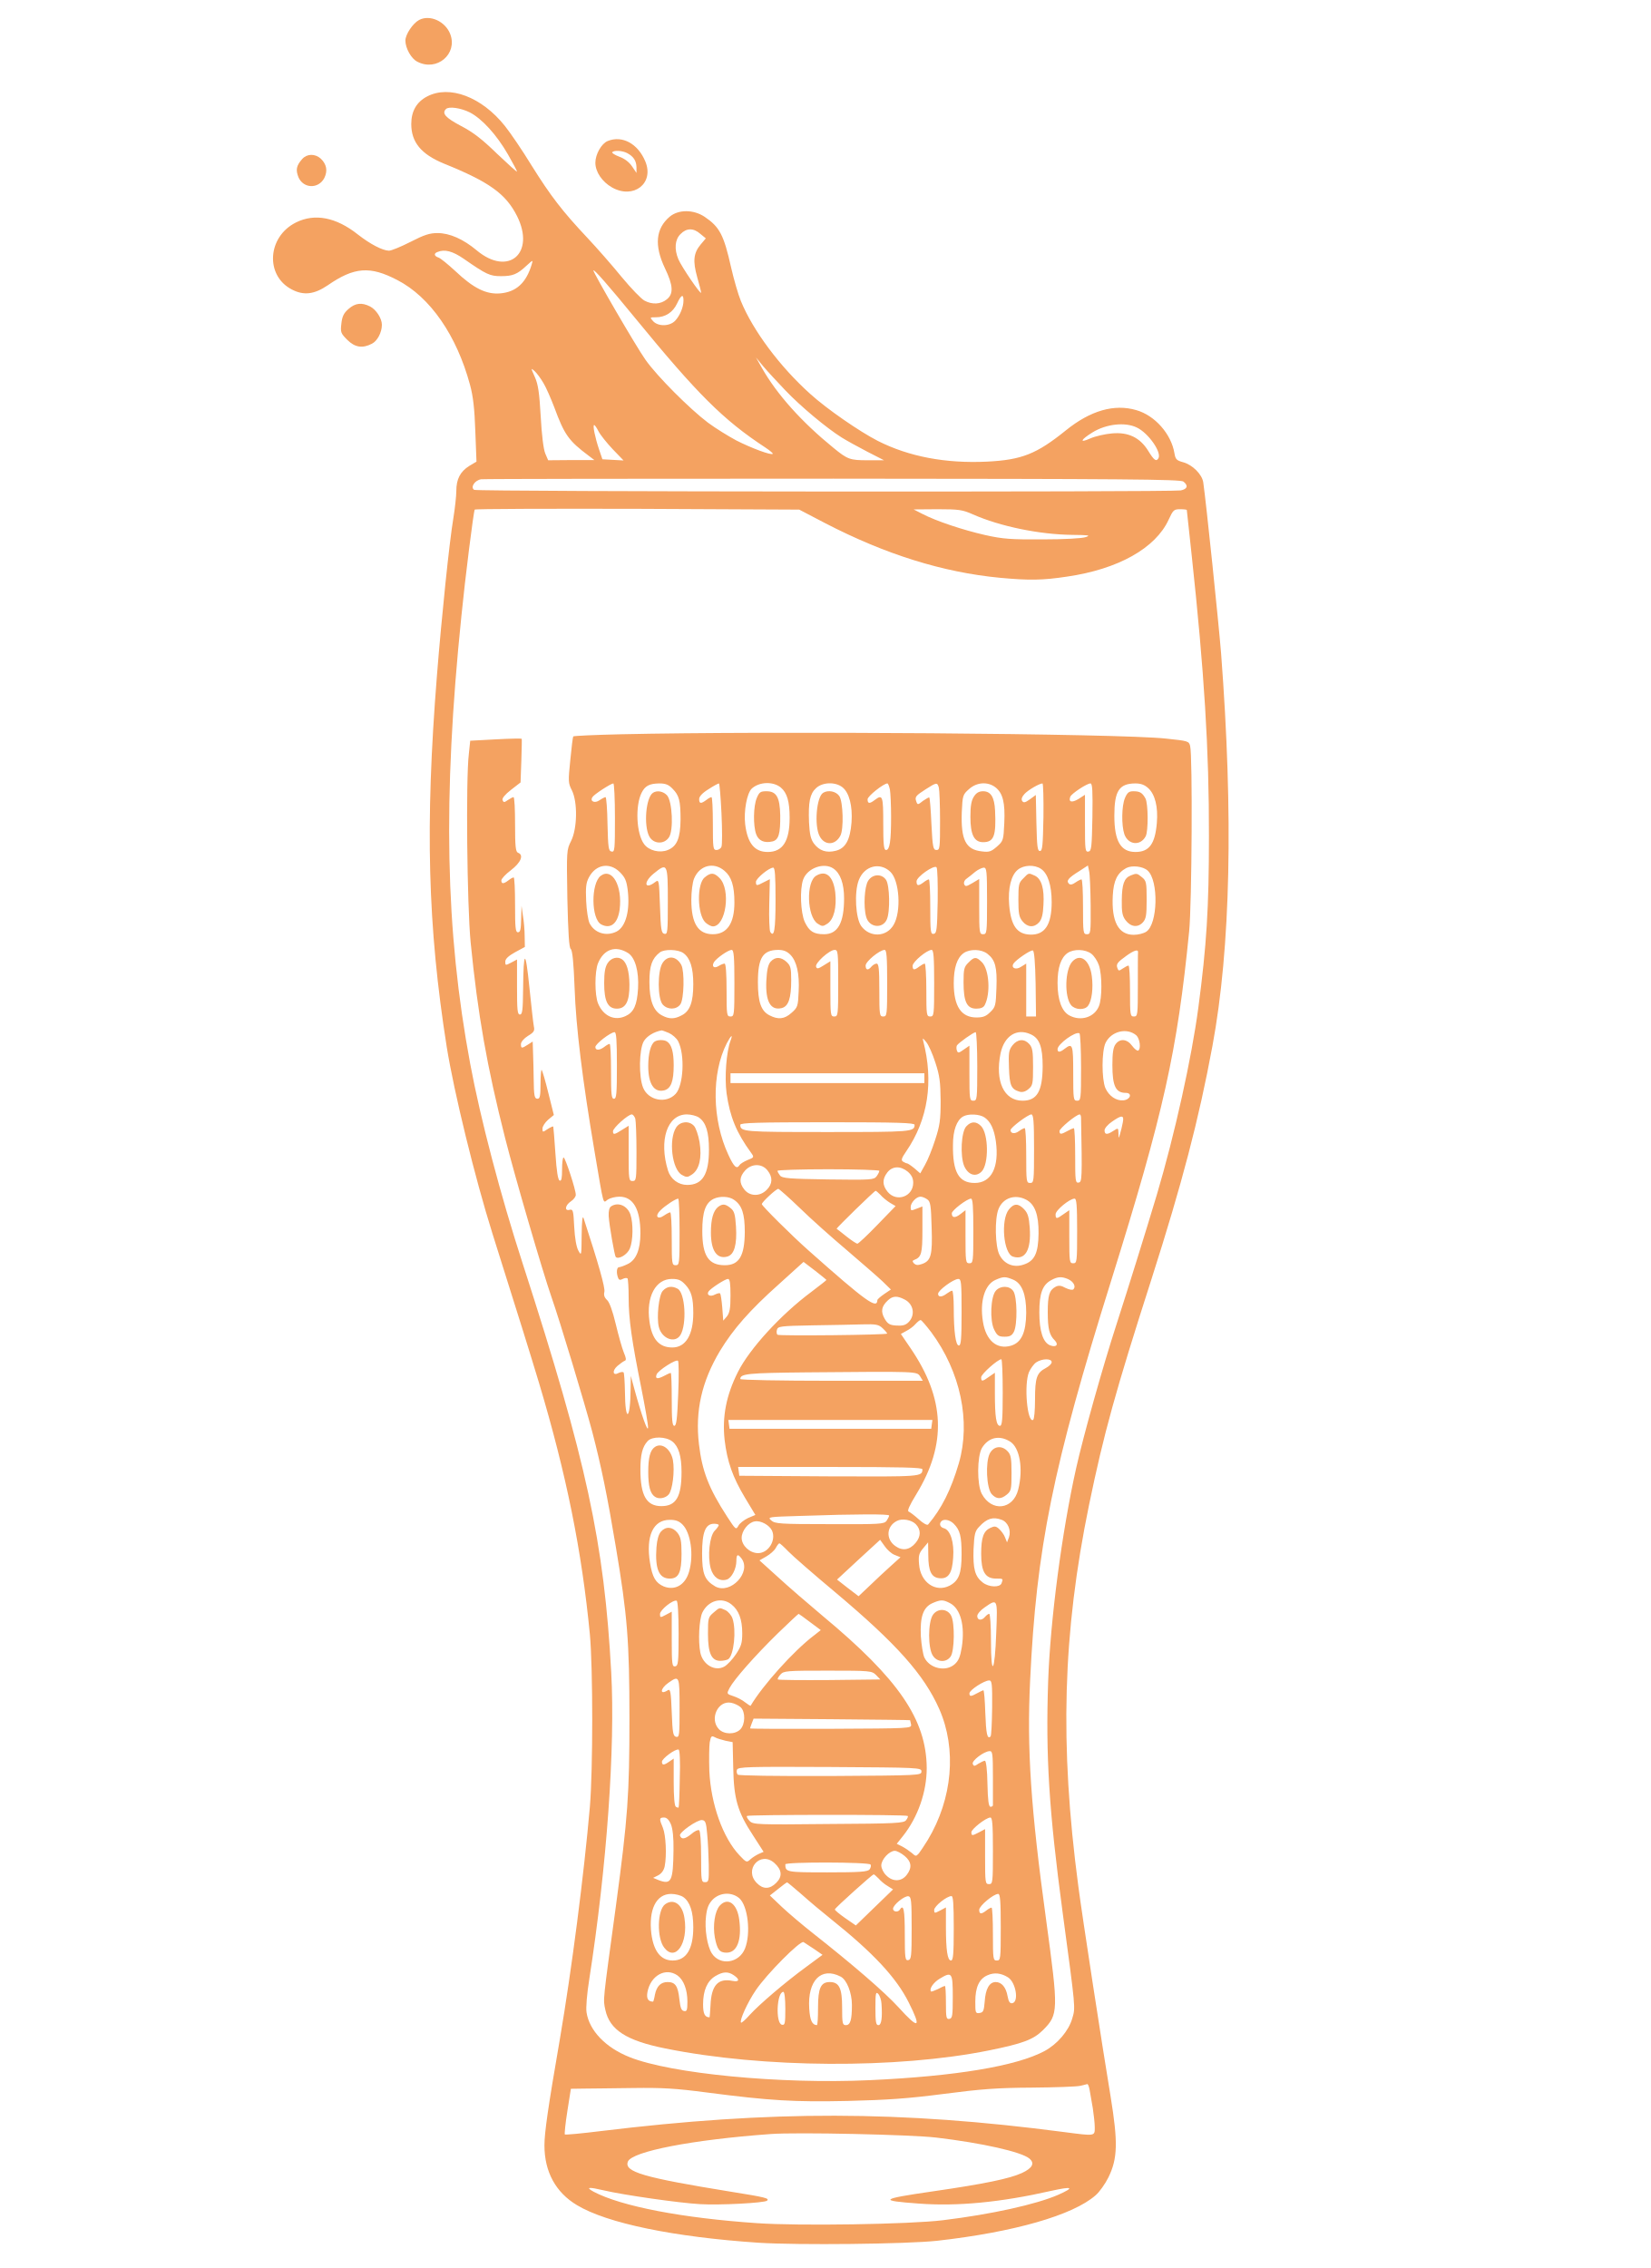
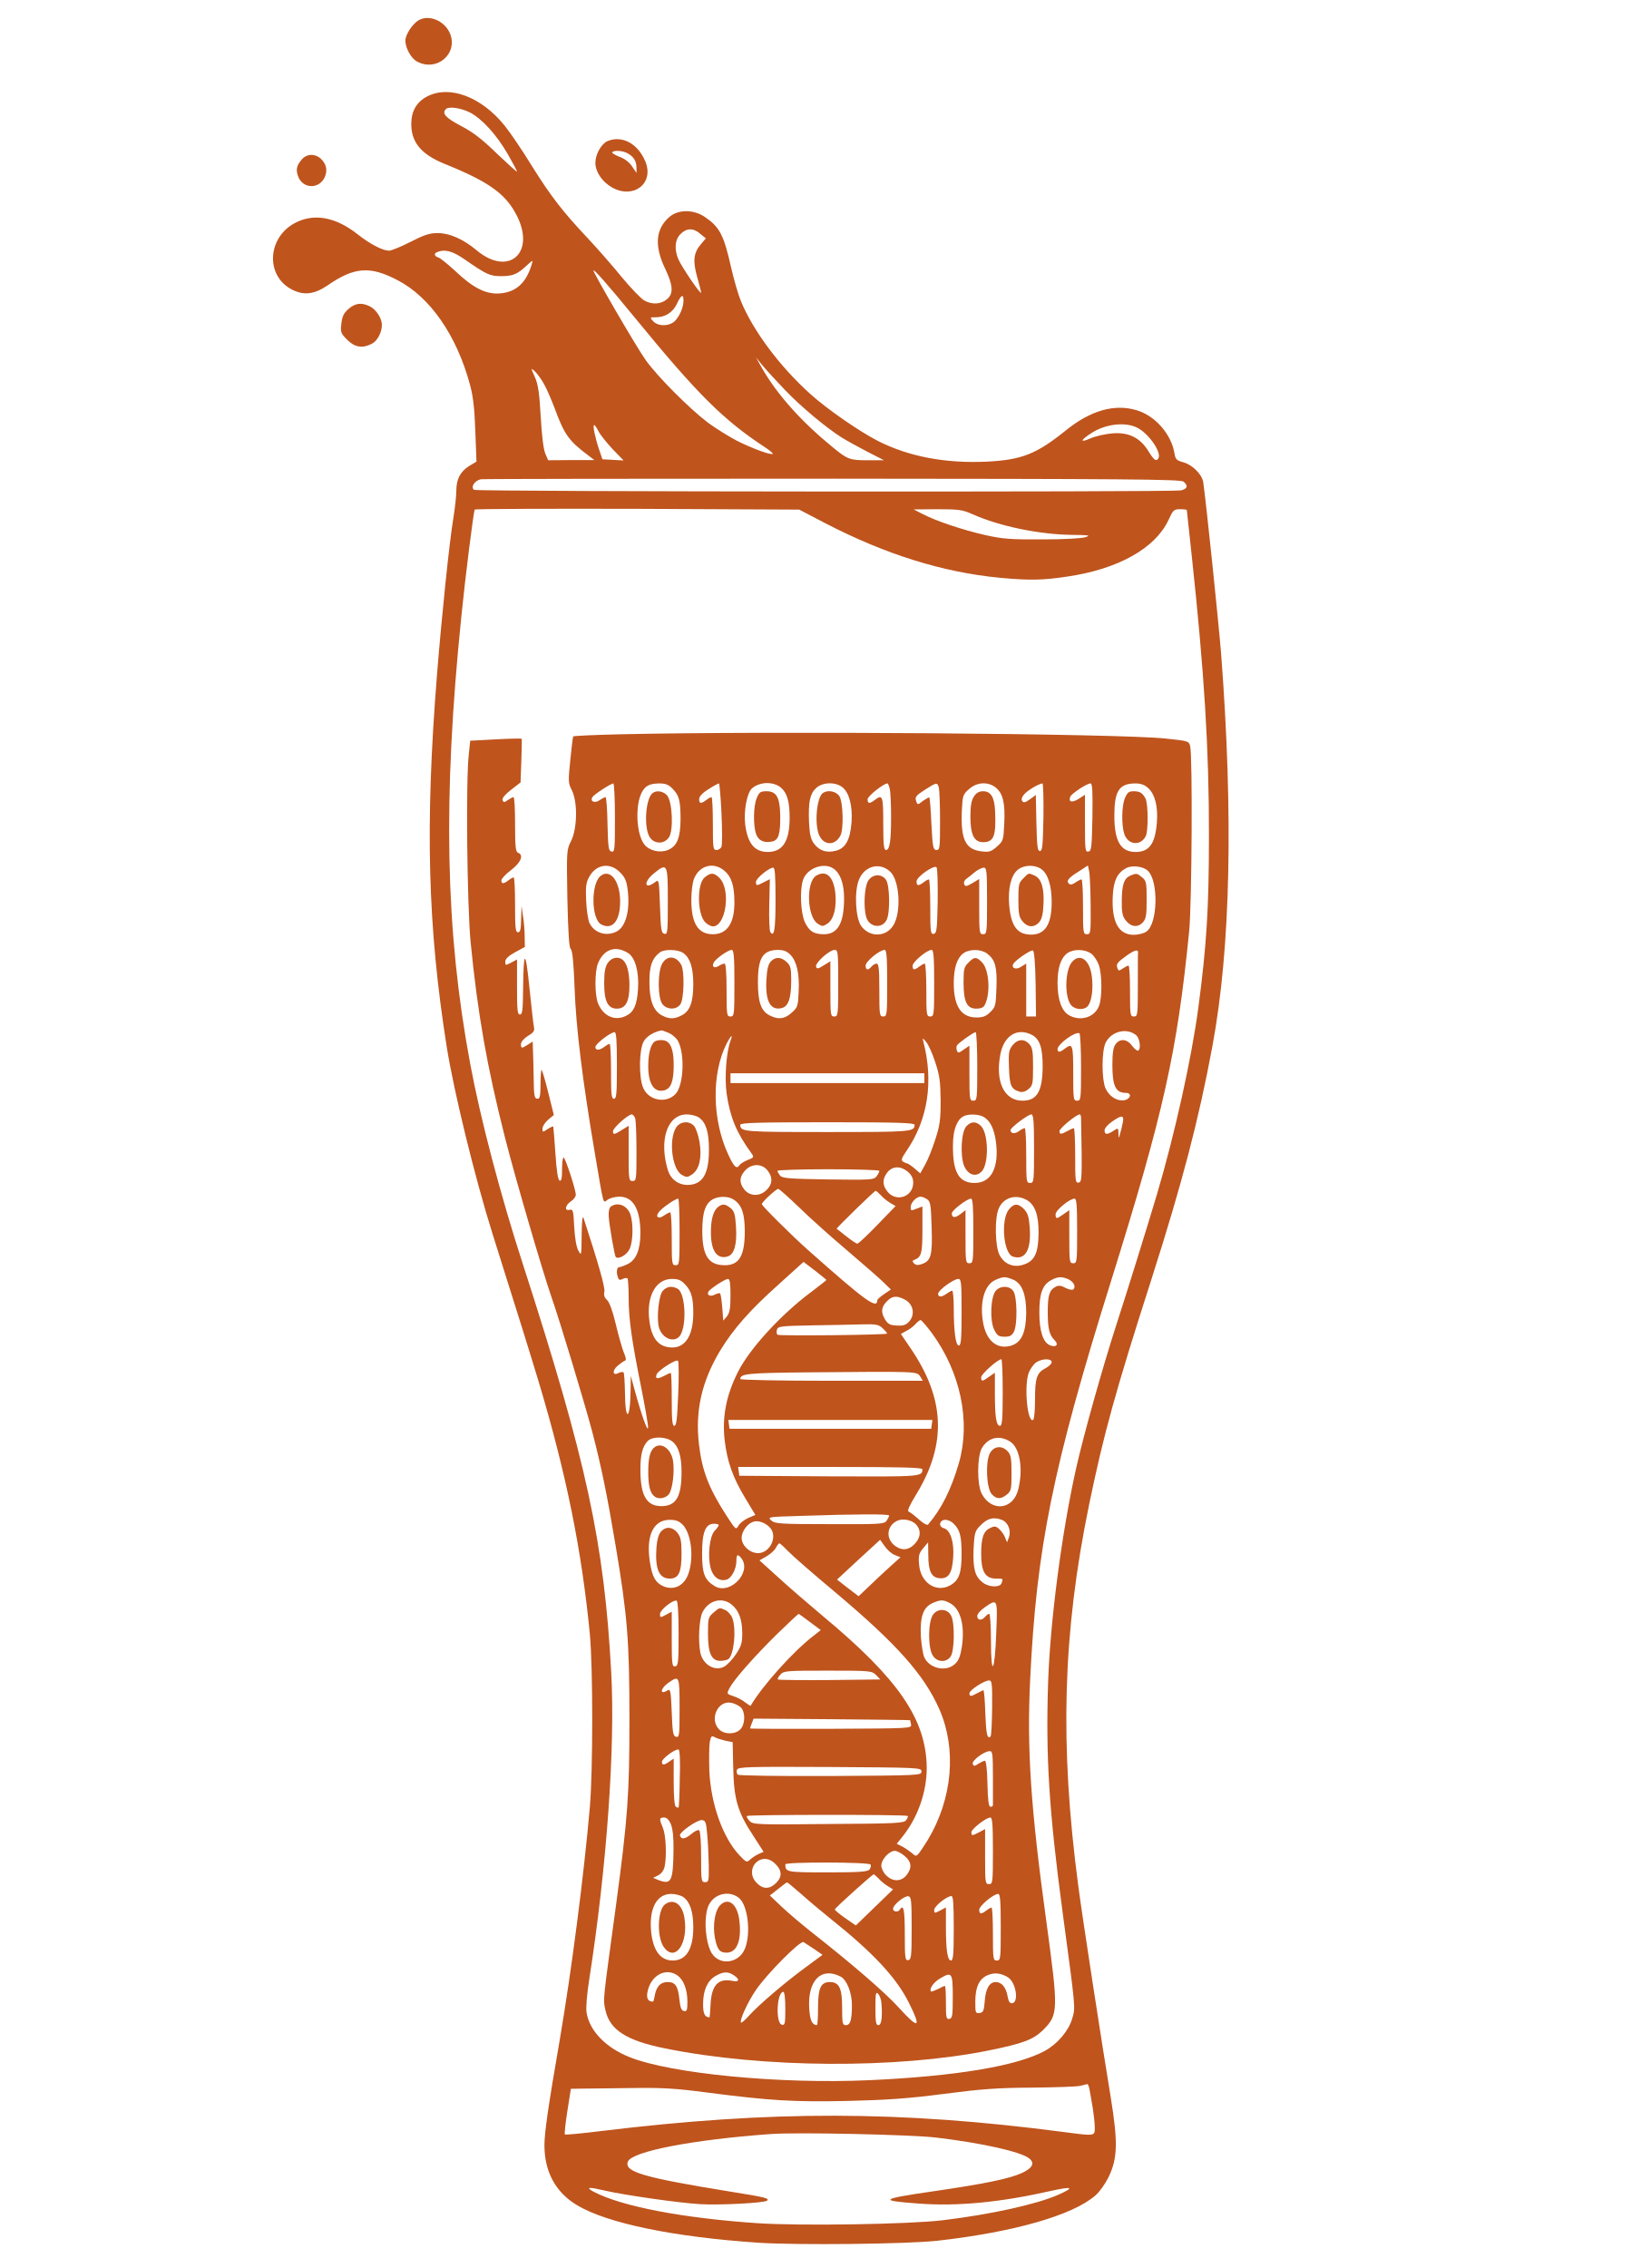
<svg xmlns="http://www.w3.org/2000/svg" version="1.0" width="843pt" height="1158pt" viewBox="0 0 843 1158" preserveAspectRatio="xMidYMid meet">
-   <g transform="translate(0,1158) scale(0.1,-0.1)" fill="#f4a261" stroke="none">
+   <g transform="translate(0,1158) scale(0.1,-0.1)" fill="#bf541d" stroke="none">
    <path d="M2140 11478 c-32 -17 -70 -74 -70 -105 0 -39 30 -93 61 -108 99 -52 207 39 168 141 -25 65 -104 101 -159 72z" />
    <path d="M2180 11087 c-53 -28 -80 -75 -80 -140 0 -93 50 -154 166 -202 233 -94 317 -155 374 -268 95 -190 -44 -310 -205 -176 -69 58 -139 89 -201 89 -40 0 -68 -9 -138 -45 -49 -25 -98 -45 -110 -45 -33 1 -95 33 -159 83 -111 88 -220 109 -316 61 -146 -73 -158 -271 -21 -342 61 -32 115 -25 183 21 136 94 216 100 356 27 168 -87 303 -283 371 -535 16 -59 23 -121 27 -236 l6 -156 -37 -22 c-46 -29 -66 -67 -66 -128 0 -26 -7 -88 -15 -138 -21 -126 -60 -504 -84 -805 -61 -765 -47 -1281 50 -1895 37 -231 144 -669 234 -955 144 -457 185 -588 237 -760 141 -471 219 -860 260 -1285 16 -174 16 -689 0 -880 -30 -346 -93 -833 -153 -1185 -61 -353 -79 -479 -79 -544 0 -134 57 -240 166 -305 154 -93 496 -163 927 -192 203 -13 754 -7 912 10 391 44 693 130 809 232 20 17 49 58 66 92 47 97 49 178 11 412 -41 246 -146 927 -165 1075 -96 723 -80 1291 55 1947 75 363 135 580 319 1153 156 488 241 812 311 1190 93 501 107 1180 44 2005 -13 160 -76 768 -91 872 -6 41 -55 90 -103 103 -33 9 -39 15 -44 45 -16 99 -100 194 -195 221 -112 33 -234 -2 -359 -103 -150 -121 -225 -151 -403 -160 -211 -10 -398 25 -558 106 -92 47 -259 162 -344 239 -156 140 -293 324 -355 475 -14 34 -36 111 -50 172 -37 165 -58 206 -135 258 -57 38 -133 38 -178 1 -72 -61 -80 -147 -25 -263 43 -89 45 -132 9 -160 -31 -25 -74 -27 -113 -6 -16 8 -69 63 -117 121 -48 59 -127 149 -175 200 -128 136 -187 213 -284 368 -47 77 -109 168 -137 203 -118 148 -283 211 -398 150z m219 -81 c62 -32 137 -114 195 -215 25 -44 46 -83 46 -87 0 -4 -46 38 -103 92 -77 75 -123 110 -185 142 -77 41 -97 63 -75 85 14 15 76 6 122 -17z m1177 -620 l28 -23 -26 -31 c-37 -44 -41 -85 -18 -167 11 -38 20 -74 20 -79 0 -15 -100 132 -116 170 -22 52 -18 101 11 129 30 31 66 32 101 1z m-1207 -128 c115 -80 133 -88 189 -88 60 0 83 9 131 54 33 30 33 30 26 6 -28 -94 -79 -141 -161 -148 -71 -6 -136 26 -228 113 -38 35 -77 67 -87 70 -22 7 -25 21 -6 28 37 16 78 5 136 -35z m875 -303 c317 -387 449 -519 664 -660 23 -15 40 -30 38 -32 -8 -9 -109 29 -186 68 -41 22 -106 62 -145 91 -93 70 -260 237 -319 321 -47 66 -266 443 -266 456 1 10 74 -73 214 -244z m246 91 c0 -34 -18 -77 -42 -103 -28 -30 -87 -31 -113 -3 -18 20 -17 20 14 20 48 0 87 25 108 70 21 45 33 51 33 16z m520 -459 c77 -81 211 -193 288 -241 24 -15 82 -47 130 -72 l86 -44 -83 0 c-91 0 -103 4 -176 64 -160 130 -288 272 -365 408 l-30 53 37 -45 c21 -25 72 -80 113 -123z m-1235 37 c14 -23 38 -79 55 -123 52 -141 73 -171 176 -248 l29 -22 -118 0 -118 -1 -15 35 c-9 22 -18 95 -23 188 -7 122 -13 164 -30 202 -21 47 -21 48 -1 30 11 -10 31 -37 45 -61z m3030 -227 c59 -28 128 -127 110 -157 -11 -18 -22 -11 -52 38 -42 68 -102 97 -186 89 -34 -3 -84 -14 -111 -26 -56 -25 -49 -7 12 31 71 44 168 54 227 25z m-2749 -19 c9 -18 42 -59 72 -91 l56 -58 -54 3 -54 3 -17 50 c-20 59 -34 125 -25 125 3 0 13 -14 22 -32z m2987 -257 c26 -21 20 -38 -14 -45 -49 -9 -3592 -7 -3608 3 -20 13 3 49 36 54 16 2 825 3 1799 3 1485 -1 1774 -3 1787 -15z m-1830 -212 c309 -160 601 -251 892 -279 150 -14 219 -13 344 6 261 38 451 145 518 290 23 50 27 54 59 54 19 0 34 -2 34 -4 0 -2 11 -106 25 -232 64 -594 89 -992 88 -1434 0 -368 -12 -557 -54 -874 -34 -257 -121 -650 -212 -956 -60 -200 -147 -479 -207 -665 -70 -216 -168 -566 -205 -731 -73 -327 -132 -774 -143 -1089 -13 -381 4 -659 74 -1180 67 -498 66 -484 49 -541 -18 -63 -76 -131 -141 -166 -143 -77 -454 -129 -894 -149 -454 -21 -1015 33 -1226 118 -121 48 -205 135 -219 228 -4 23 2 95 14 170 89 571 133 1183 112 1566 -36 663 -126 1079 -451 2084 -115 354 -217 744 -269 1023 -127 680 -141 1352 -45 2287 19 192 62 534 68 543 2 4 376 5 831 4 l826 -4 132 -69z m754 45 c140 -62 341 -103 508 -105 84 -1 95 -2 70 -11 -17 -7 -112 -12 -220 -12 -164 -1 -204 2 -294 22 -115 26 -252 72 -321 108 l-45 23 122 1 c110 0 128 -3 180 -26z m597 -8046 c3 -18 10 -60 16 -92 5 -33 10 -77 10 -98 0 -45 4 -45 -156 -24 -839 110 -1495 111 -2367 5 -97 -12 -180 -20 -183 -17 -2 3 3 57 13 119 l18 114 70 1 c39 0 151 2 250 3 147 2 216 -2 375 -23 324 -42 444 -49 720 -43 201 5 305 12 490 36 192 25 274 31 450 32 118 1 229 5 245 9 17 4 33 8 37 9 4 0 9 -14 12 -31z m-784 -242 c236 -28 435 -73 476 -107 29 -24 16 -49 -38 -74 -64 -29 -188 -55 -457 -94 -268 -39 -277 -47 -70 -62 196 -15 418 6 677 65 109 24 121 18 36 -20 -112 -49 -342 -100 -589 -130 -169 -21 -737 -30 -950 -15 -382 26 -692 86 -833 160 -44 24 -28 26 53 7 97 -23 382 -64 490 -70 98 -6 330 6 342 18 12 12 -7 17 -188 46 -444 72 -543 101 -523 153 20 52 328 112 729 141 133 10 718 -3 845 -18z" />
    <path d="M3173 7831 c-133 -3 -243 -8 -246 -11 -2 -3 -9 -57 -15 -121 -11 -108 -11 -117 8 -154 30 -60 28 -195 -4 -259 -23 -46 -23 -49 -19 -294 4 -179 9 -250 17 -257 9 -7 15 -69 20 -200 7 -201 40 -468 102 -835 49 -289 42 -263 67 -245 12 8 39 15 60 15 70 0 107 -64 107 -187 0 -83 -22 -137 -65 -157 -18 -9 -38 -16 -44 -16 -12 0 -15 -29 -5 -54 4 -12 11 -13 24 -6 9 5 20 6 24 3 3 -3 6 -48 6 -100 0 -108 16 -219 65 -462 19 -96 35 -186 34 -200 -1 -28 -35 69 -69 194 l-19 70 -1 -65 c-1 -164 -28 -177 -29 -14 -1 50 -4 94 -7 97 -4 3 -15 2 -25 -3 -30 -17 -35 11 -6 36 14 12 31 24 37 26 9 3 7 15 -5 43 -9 22 -27 87 -41 145 -16 67 -32 111 -44 122 -14 13 -18 26 -14 42 5 20 -30 144 -106 376 -6 16 -9 -13 -10 -85 -1 -107 -1 -109 -17 -80 -10 18 -18 64 -21 121 -4 83 -6 91 -23 87 -28 -8 -24 23 6 43 14 9 25 24 25 33 1 25 -54 191 -62 191 -5 0 -8 -27 -8 -61 0 -44 -3 -60 -12 -57 -9 3 -16 47 -22 139 -5 74 -10 135 -11 137 -2 2 -15 -4 -29 -13 -25 -17 -26 -17 -26 3 0 11 13 31 29 45 l29 24 -28 112 c-15 62 -31 115 -34 118 -3 4 -6 -28 -6 -70 0 -62 -3 -77 -15 -77 -16 0 -19 13 -20 105 0 33 -2 89 -3 124 l-2 63 -25 -16 c-31 -20 -35 -20 -35 3 0 11 15 29 36 42 30 18 35 26 30 48 -3 14 -13 105 -23 201 -20 197 -30 193 -32 -12 -1 -107 -4 -128 -16 -128 -13 0 -15 22 -15 140 l0 141 -30 -16 c-29 -15 -30 -15 -30 5 0 14 16 29 50 48 l50 27 -1 55 c0 30 -4 78 -9 105 l-7 50 -2 -67 c-1 -53 -4 -68 -16 -68 -13 0 -15 22 -15 140 0 77 -3 140 -7 140 -5 0 -17 -7 -27 -15 -25 -19 -36 -19 -36 0 0 8 22 32 49 52 51 39 67 78 36 89 -12 5 -15 31 -15 145 0 76 -3 139 -8 139 -4 0 -17 -7 -29 -15 -18 -13 -22 -13 -27 0 -3 9 12 28 43 52 l49 38 4 110 c2 61 3 112 2 113 -2 2 -61 1 -133 -3 l-130 -7 -7 -67 c-16 -130 -9 -773 9 -961 37 -373 84 -637 176 -1000 51 -201 190 -677 236 -810 44 -125 171 -547 209 -690 46 -176 77 -327 120 -585 60 -356 70 -487 70 -880 0 -387 -8 -503 -69 -956 -68 -499 -66 -474 -54 -531 22 -102 107 -157 306 -197 499 -101 1182 -105 1653 -10 173 35 226 55 275 103 80 80 80 98 17 561 -79 574 -99 874 -82 1226 32 674 115 1086 415 2044 267 855 336 1165 397 1780 14 138 18 899 5 946 -6 25 -10 26 -124 38 -240 26 -2033 39 -2780 22z m814 -272 c32 -27 45 -72 45 -154 0 -120 -35 -175 -112 -175 -67 0 -103 44 -115 141 -8 68 9 160 34 183 39 35 109 37 148 5z m-847 -155 c0 -162 -1 -175 -17 -172 -16 3 -18 19 -21 141 -1 75 -6 137 -10 137 -4 0 -18 -7 -31 -16 -24 -17 -50 -6 -36 16 8 14 95 70 107 70 4 0 8 -79 8 -176z m294 149 c34 -34 41 -61 41 -158 -1 -94 -18 -136 -65 -155 -41 -17 -97 -3 -121 30 -40 53 -46 196 -13 262 18 36 40 47 90 48 32 0 48 -6 68 -27z m250 -126 c4 -84 4 -160 0 -170 -3 -9 -15 -17 -25 -17 -18 0 -19 9 -19 135 0 74 -3 135 -7 135 -5 0 -17 -7 -27 -15 -27 -20 -36 -19 -36 5 0 13 16 31 47 50 26 17 50 30 54 30 3 0 9 -69 13 -153z m618 133 c34 -27 52 -95 46 -179 -7 -90 -31 -133 -81 -145 -47 -12 -83 0 -111 37 -16 22 -22 47 -25 108 -4 103 4 146 36 175 33 31 99 33 135 4z m242 -11 c3 -17 6 -80 6 -139 0 -125 -7 -170 -26 -170 -11 0 -14 27 -14 135 0 142 -3 151 -44 120 -26 -20 -36 -19 -36 4 0 16 81 80 101 81 4 0 9 -14 13 -31z m250 9 c3 -13 6 -89 6 -170 0 -137 -1 -148 -18 -148 -17 0 -20 13 -26 132 -3 72 -8 134 -11 136 -2 2 -16 -6 -32 -17 -26 -21 -28 -21 -34 -4 -9 24 -4 30 49 64 55 35 58 35 66 7z m289 2 c38 -30 50 -79 45 -183 -4 -87 -5 -91 -38 -120 -29 -25 -39 -29 -77 -24 -82 9 -107 59 -102 201 4 84 5 89 37 117 40 36 96 39 135 9z m245 -152 c-3 -146 -5 -173 -18 -173 -13 0 -15 24 -18 143 l-3 143 -30 -22 c-25 -18 -33 -19 -40 -8 -5 9 -1 21 13 36 19 20 74 52 91 53 4 0 6 -78 5 -172z m250 0 c-3 -155 -5 -173 -20 -176 -17 -3 -18 9 -18 143 l0 147 -34 -22 c-34 -20 -51 -15 -41 12 6 16 85 68 103 68 10 0 12 -38 10 -172z m285 148 c35 -32 51 -96 44 -178 -9 -107 -39 -148 -109 -148 -76 0 -108 56 -108 185 0 126 24 164 106 165 30 0 48 -7 67 -24z m-2698 -429 c27 -27 34 -44 40 -90 13 -104 -9 -188 -56 -213 -53 -27 -114 -8 -139 43 -7 15 -15 66 -17 113 -3 68 -1 92 14 120 35 67 106 79 158 27z m534 7 c36 -30 51 -77 51 -162 0 -107 -38 -162 -110 -162 -75 0 -110 55 -110 175 0 42 6 90 14 109 28 68 100 87 155 40z m557 11 c35 -24 54 -77 54 -152 0 -125 -32 -183 -102 -183 -54 0 -76 15 -99 63 -21 48 -26 165 -8 216 21 59 107 90 155 56z m290 -16 c47 -44 57 -203 17 -271 -36 -63 -121 -66 -165 -7 -29 39 -37 173 -13 235 28 73 107 94 161 43z m242 -150 c-3 -147 -5 -164 -20 -167 -16 -3 -18 9 -18 137 0 78 -3 141 -7 141 -5 0 -17 -7 -27 -15 -27 -20 -36 -19 -36 5 0 23 89 85 102 72 5 -5 7 -82 6 -173z m527 165 c35 -23 55 -84 55 -170 0 -116 -35 -168 -109 -166 -68 2 -99 45 -108 152 -7 84 10 153 45 180 30 24 84 26 117 4z m254 -186 c1 -142 0 -148 -19 -148 -19 0 -20 7 -20 140 0 77 -3 140 -8 140 -4 0 -18 -7 -31 -16 -15 -11 -26 -13 -33 -6 -15 15 -2 30 51 63 l46 30 6 -28 c4 -15 7 -94 8 -175z m291 177 c57 -51 52 -274 -7 -312 -13 -9 -42 -16 -64 -16 -78 0 -114 67 -107 200 4 77 23 116 69 141 29 15 85 9 109 -13z m-2450 -156 c0 -157 -1 -170 -17 -167 -16 3 -19 20 -23 141 -5 136 -5 138 -25 123 -54 -41 -61 -1 -8 43 71 58 73 54 73 -140z m550 7 c0 -154 -7 -195 -27 -164 -4 7 -7 71 -5 141 l3 128 -30 -15 c-38 -20 -41 -20 -41 2 1 17 65 71 88 72 9 0 12 -39 12 -164z m1080 -6 c0 -163 -1 -170 -20 -170 -19 0 -20 7 -20 141 l0 141 -35 -21 c-31 -18 -36 -19 -42 -5 -3 9 2 21 13 28 11 8 30 23 44 35 14 11 33 20 43 21 15 0 17 -15 17 -170z m-1833 -266 c36 -23 56 -93 51 -181 -5 -85 -22 -122 -64 -141 -56 -26 -113 0 -140 64 -18 43 -18 165 0 207 30 71 89 91 153 51z m282 0 c35 -25 51 -75 51 -159 0 -91 -17 -138 -59 -159 -37 -20 -64 -20 -100 -1 -45 23 -65 77 -65 171 0 83 13 120 53 151 23 18 93 16 120 -3z m261 -154 c0 -163 -1 -170 -20 -170 -19 0 -20 7 -20 135 0 85 -4 135 -10 135 -6 0 -19 -5 -30 -12 -24 -15 -38 -3 -24 20 14 21 73 62 90 62 11 0 14 -34 14 -170z m285 146 c33 -33 48 -97 43 -189 -3 -74 -5 -81 -36 -108 -36 -33 -69 -36 -113 -13 -43 22 -59 68 -59 169 0 125 25 164 103 165 27 0 45 -7 62 -24z m245 -146 c0 -163 -1 -170 -20 -170 -19 0 -20 7 -20 141 l0 141 -34 -21 c-28 -18 -35 -19 -39 -7 -7 18 68 86 95 86 17 0 18 -12 18 -170z m250 0 c0 -163 -1 -170 -20 -170 -19 0 -20 7 -20 135 0 108 -3 135 -14 135 -7 0 -19 -7 -26 -15 -17 -21 -30 -19 -30 5 0 21 72 80 97 80 10 0 13 -34 13 -170z m240 0 c0 -163 -1 -170 -20 -170 -19 0 -20 7 -20 135 0 74 -4 135 -8 135 -5 0 -17 -7 -28 -15 -26 -20 -34 -19 -34 4 0 20 73 81 97 81 10 0 13 -37 13 -170z m272 150 c40 -31 50 -69 46 -174 -3 -89 -5 -98 -31 -123 -22 -22 -37 -28 -71 -28 -78 0 -116 57 -116 175 0 79 17 130 51 154 32 22 91 20 121 -4z m246 -153 l2 -167 -25 0 -25 0 0 135 0 135 -26 -16 c-26 -18 -53 -7 -39 16 12 19 88 71 99 67 7 -2 12 -63 14 -170z m285 153 c14 -11 31 -37 38 -58 17 -50 17 -170 0 -210 -23 -56 -92 -78 -150 -47 -39 20 -61 79 -61 166 0 78 17 129 51 153 32 22 91 20 122 -4z m238 7 c-1 -4 -1 -79 -1 -167 0 -153 -1 -160 -20 -160 -19 0 -20 7 -20 130 0 72 -3 130 -8 130 -4 0 -17 -7 -29 -15 -19 -13 -22 -13 -27 1 -8 21 -2 30 47 65 38 27 60 34 58 16z m-2396 -411 c18 -8 40 -27 48 -43 35 -69 27 -225 -13 -268 -48 -52 -139 -34 -166 31 -23 55 -21 195 3 237 15 26 52 49 91 56 1 1 18 -5 37 -13z m2388 -13 c17 -17 24 -68 9 -77 -5 -3 -19 8 -31 24 -26 36 -63 39 -85 8 -12 -16 -16 -47 -16 -106 0 -107 17 -142 68 -142 35 0 25 -34 -11 -38 -37 -4 -75 22 -93 63 -19 47 -19 187 1 230 29 60 110 80 158 38z m-2653 -153 c0 -144 -2 -170 -15 -170 -13 0 -15 22 -15 140 0 77 -3 140 -7 140 -5 0 -17 -7 -27 -15 -25 -19 -46 -19 -46 -1 0 16 77 75 98 76 9 0 12 -40 12 -170z m1840 -5 c0 -168 -1 -175 -20 -175 -19 0 -20 7 -20 141 l0 140 -29 -20 c-25 -18 -30 -19 -35 -5 -3 9 -3 20 0 26 8 13 85 68 96 68 4 0 8 -79 8 -175z m273 164 c45 -20 61 -65 61 -164 -1 -128 -29 -175 -103 -175 -95 0 -141 100 -112 242 19 89 83 130 154 97z m257 -170 c0 -162 -1 -169 -20 -169 -19 0 -20 7 -20 140 0 148 -3 156 -44 125 -24 -19 -36 -19 -36 -2 0 26 92 93 112 81 4 -3 8 -81 8 -175z m-1790 137 c-21 -57 -31 -185 -20 -268 17 -120 50 -201 126 -305 15 -21 15 -23 -19 -36 -19 -8 -38 -20 -41 -26 -14 -22 -28 -10 -57 53 -83 178 -87 414 -8 569 22 42 33 50 19 13z m1046 -111 c22 -67 26 -98 27 -195 0 -98 -4 -127 -28 -200 -15 -47 -38 -104 -52 -128 l-24 -43 -30 26 c-17 14 -34 25 -37 25 -4 0 -13 4 -21 9 -11 7 -8 17 16 52 112 163 141 357 87 564 -4 17 -2 16 15 -5 12 -14 33 -61 47 -105z m-56 -80 l0 -25 -495 0 -495 0 0 25 0 25 495 0 495 0 0 -25z m-1476 -207 c3 -13 6 -89 6 -170 0 -141 -1 -148 -20 -148 -19 0 -20 7 -20 141 l0 141 -34 -21 c-39 -25 -46 -26 -46 -7 0 17 77 86 96 86 6 0 14 -10 18 -22z m325 6 c36 -25 51 -75 51 -164 0 -126 -33 -180 -111 -180 -45 0 -84 29 -98 73 -48 155 -4 287 96 287 21 0 49 -7 62 -16z m1459 0 c30 -21 48 -59 57 -121 18 -133 -23 -213 -108 -213 -81 0 -113 55 -111 195 0 73 19 125 51 144 27 16 86 13 111 -5z m252 -159 c0 -168 -1 -175 -20 -175 -19 0 -20 7 -20 140 0 77 -3 140 -8 140 -4 0 -18 -7 -30 -16 -21 -15 -42 -12 -42 6 0 13 90 80 106 80 11 0 14 -34 14 -175z m240 158 c6 -311 5 -328 -12 -331 -17 -3 -18 9 -18 137 0 78 -3 141 -7 141 -5 -1 -19 -7 -33 -15 -32 -18 -40 -18 -40 0 0 14 85 84 103 85 4 0 7 -8 7 -17z m213 -25 c-3 -18 -10 -44 -14 -58 -7 -25 -7 -25 -8 4 -1 28 -1 28 -26 12 -32 -21 -45 -20 -45 3 0 10 17 30 38 44 51 36 63 34 55 -5z m-1063 -11 c0 -36 -16 -37 -445 -37 -429 0 -445 1 -445 37 0 10 87 13 445 13 358 0 445 -3 445 -13z m-751 -233 c28 -35 26 -69 -4 -99 -34 -35 -86 -34 -114 1 -28 35 -26 65 4 98 33 36 86 36 114 0z m717 -7 c19 -17 27 -33 27 -56 0 -70 -84 -101 -130 -47 -28 34 -29 65 -2 100 26 33 68 34 105 3z m-146 5 c0 -5 -6 -17 -14 -28 -14 -18 -26 -19 -248 -16 -199 3 -235 6 -245 20 -7 9 -13 19 -13 24 0 4 117 8 260 8 143 0 260 -4 260 -8z m-406 -190 c55 -54 164 -151 241 -216 77 -66 159 -137 182 -159 l42 -41 -34 -23 c-19 -13 -35 -27 -35 -31 -1 -48 -56 -9 -350 252 -86 76 -240 229 -240 238 0 10 72 77 84 78 4 0 54 -44 110 -98z m412 67 c10 -12 32 -30 48 -40 l29 -17 -93 -96 c-51 -53 -97 -96 -102 -96 -5 0 -31 17 -56 37 -26 21 -48 38 -50 39 -4 2 192 193 199 194 3 0 14 -10 25 -21z m-748 -25 c41 -28 55 -72 55 -165 -1 -122 -29 -169 -102 -169 -83 0 -115 48 -115 175 0 97 16 143 58 164 32 15 79 13 104 -5z m987 2 c16 -11 19 -31 22 -142 5 -143 -3 -172 -50 -188 -20 -7 -30 -6 -40 3 -9 11 -9 14 1 18 37 14 42 33 42 153 l0 120 -26 -10 c-33 -13 -34 -13 -34 7 0 22 29 53 50 53 9 0 24 -6 35 -14z m504 -1 c45 -23 65 -77 64 -172 -1 -101 -20 -142 -77 -160 -49 -17 -98 2 -122 49 -23 42 -26 187 -5 236 23 56 84 76 140 47z m-1769 -165 c0 -163 -1 -170 -20 -170 -19 0 -20 7 -20 135 0 74 -3 135 -8 135 -4 0 -18 -7 -31 -16 -34 -24 -49 -3 -19 26 25 25 79 60 91 60 4 0 7 -76 7 -170z m1500 5 c0 -158 -1 -165 -20 -165 -19 0 -20 7 -20 136 l0 135 -26 -20 c-27 -21 -44 -20 -44 4 0 15 77 74 98 75 9 0 12 -39 12 -165z m530 0 c0 -158 -1 -165 -20 -165 -19 0 -20 7 -20 136 l0 135 -29 -20 c-36 -26 -41 -26 -41 -1 0 21 72 80 97 80 10 0 13 -33 13 -165z m-1280 -250 c0 -2 -35 -29 -77 -61 -156 -116 -316 -291 -375 -409 -60 -119 -81 -229 -68 -347 13 -110 41 -190 104 -295 l53 -88 -38 -16 c-20 -10 -43 -27 -49 -40 -12 -21 -14 -19 -57 47 -94 145 -128 233 -144 370 -20 170 14 320 107 476 68 112 152 208 301 341 l126 114 59 -45 c32 -25 58 -46 58 -47z m954 1 c44 -19 66 -74 66 -169 -1 -100 -24 -152 -78 -168 -72 -21 -128 27 -143 123 -17 103 9 189 64 213 41 18 50 18 91 1z m280 3 c28 -13 41 -38 27 -52 -5 -5 -21 -2 -40 7 -23 13 -36 14 -51 6 -32 -17 -40 -44 -40 -129 0 -85 8 -118 36 -145 21 -22 7 -37 -24 -25 -36 14 -55 72 -55 169 0 96 16 140 61 164 33 18 53 19 86 5z m-1954 -29 c30 -32 40 -67 40 -144 0 -112 -39 -176 -107 -176 -68 0 -105 43 -117 135 -17 125 32 215 115 215 33 0 47 -6 69 -30z m230 -54 c0 -67 -4 -88 -18 -107 l-19 -22 -5 67 c-3 37 -8 69 -11 72 -3 3 -15 0 -27 -6 -23 -13 -44 -2 -32 16 11 16 85 64 99 64 10 0 13 -23 13 -84z m1180 -86 c0 -137 -3 -170 -14 -170 -16 0 -26 70 -26 193 0 48 -4 87 -8 87 -5 0 -17 -7 -28 -15 -25 -19 -44 -19 -44 -1 0 18 78 75 103 76 15 0 17 -15 17 -170z m-291 65 c46 -23 56 -80 20 -116 -15 -15 -30 -19 -62 -17 -34 2 -44 8 -60 35 -21 37 -16 63 16 93 25 24 48 25 86 5z m136 -167 c149 -201 203 -455 141 -669 -40 -136 -88 -232 -157 -313 -5 -5 -25 6 -47 26 -22 20 -45 37 -52 40 -9 3 3 30 39 89 156 256 147 487 -30 746 l-49 72 27 15 c16 8 37 23 47 35 11 12 22 21 27 21 4 0 28 -28 54 -62z m-248 20 c13 -12 23 -24 23 -27 0 -7 -548 -13 -560 -6 -4 3 -6 14 -3 25 5 18 16 20 182 23 97 1 212 4 255 5 70 2 83 -1 103 -20z m-1044 -336 c-5 -126 -9 -162 -20 -162 -10 0 -13 29 -13 135 0 74 -2 135 -5 135 -4 0 -20 -7 -36 -16 -33 -17 -45 -14 -36 9 8 20 99 79 109 69 4 -4 5 -81 1 -170z m1657 8 c0 -138 -3 -170 -14 -170 -19 0 -26 45 -26 167 l0 104 -29 -20 c-36 -26 -41 -26 -41 -3 0 16 84 91 103 92 4 0 7 -76 7 -170z m250 155 c0 -8 -13 -21 -30 -30 -46 -24 -55 -49 -55 -160 0 -57 -4 -102 -10 -105 -30 -15 -47 181 -21 244 8 18 24 41 37 50 30 20 79 21 79 1z m-672 -72 l14 -23 -466 0 c-261 0 -466 4 -466 9 0 27 37 31 341 34 570 5 559 5 577 -20z m60 -245 l-3 -23 -515 0 -515 0 -3 23 -3 22 521 0 521 0 -3 -22z m-1325 -88 c32 -25 47 -75 47 -156 0 -127 -28 -174 -103 -174 -76 0 -107 54 -107 187 0 75 10 116 37 145 23 25 93 24 126 -2z m1724 0 c50 -30 69 -139 42 -246 -26 -103 -136 -115 -186 -21 -25 47 -24 191 1 234 33 54 88 67 143 33z m-447 -142 c-1 -38 -3 -38 -476 -36 l-459 3 -3 23 -3 22 470 0 c370 0 471 -3 471 -12z m-170 -236 c0 -5 -6 -16 -13 -27 -13 -17 -33 -18 -291 -17 -255 0 -279 2 -298 19 -20 18 -16 18 148 23 294 10 454 10 454 2z m136 -44 c27 -28 27 -63 -1 -96 -30 -36 -67 -42 -103 -16 -50 35 -46 101 7 128 27 15 75 6 97 -16z m439 22 c32 -12 49 -54 37 -89 l-10 -26 -10 25 c-5 14 -19 33 -30 43 -16 15 -24 16 -45 6 -35 -16 -47 -49 -47 -133 0 -91 21 -126 76 -126 37 0 37 0 28 -24 -9 -23 -66 -20 -96 4 -40 31 -50 69 -47 169 4 79 7 93 29 116 39 42 70 52 115 35z m-1630 -24 c42 -42 58 -154 34 -239 -19 -69 -72 -100 -130 -77 -41 18 -58 46 -70 121 -22 137 16 219 101 219 30 0 47 -6 65 -24z m457 -31 c22 -49 -18 -115 -71 -115 -43 0 -84 39 -84 78 0 36 34 79 67 84 30 6 75 -19 88 -47z m928 35 c32 -32 40 -64 40 -156 0 -98 -14 -135 -61 -160 -72 -37 -149 17 -156 108 -4 45 -1 57 21 83 l25 30 1 -65 c0 -82 16 -114 56 -118 46 -5 66 24 71 105 6 78 -14 141 -47 150 -20 5 -26 23 -13 36 13 13 43 7 63 -13z m-1200 -7 c0 -4 -9 -17 -21 -29 -26 -28 -37 -129 -20 -192 13 -46 45 -68 82 -57 25 8 49 55 49 95 0 34 7 38 26 13 53 -70 -56 -186 -134 -143 -54 32 -67 63 -67 168 0 109 17 152 61 152 13 0 24 -3 24 -7z m898 -152 l30 -12 -52 -47 c-28 -25 -76 -70 -106 -99 l-56 -53 -55 42 -55 43 110 102 110 101 23 -32 c12 -18 35 -39 51 -45z m-543 18 c22 -23 130 -117 240 -209 313 -263 453 -420 531 -596 90 -204 68 -458 -59 -669 -17 -27 -37 -58 -45 -68 -15 -16 -16 -16 -36 2 -12 10 -34 25 -49 33 l-28 14 32 40 c76 96 121 225 121 347 -2 247 -142 453 -532 777 -74 62 -177 151 -228 198 l-94 85 35 20 c19 11 41 30 48 43 7 13 15 24 19 24 3 0 24 -19 45 -41z m-560 -420 c0 -148 -2 -164 -17 -167 -16 -3 -18 9 -18 138 l0 141 -30 -16 c-28 -15 -30 -15 -30 4 0 21 66 74 85 68 6 -2 10 -66 10 -168z m270 149 c37 -29 55 -76 55 -147 0 -50 -5 -66 -32 -107 -18 -27 -45 -55 -59 -63 -48 -27 -110 9 -123 71 -12 60 -6 169 10 204 30 62 99 82 149 42z m1115 7 c55 -28 78 -116 61 -226 -8 -49 -17 -69 -36 -86 -46 -41 -128 -22 -155 34 -7 15 -15 64 -18 108 -5 100 12 149 60 170 42 18 53 18 88 0z m237 -151 c-7 -205 -27 -234 -27 -41 0 75 -4 137 -9 137 -5 0 -14 -7 -21 -15 -17 -21 -40 -19 -40 4 0 10 17 30 38 44 66 46 66 46 59 -129z m-951 54 l55 -41 -33 -26 c-105 -79 -265 -258 -325 -360 -1 -2 -14 6 -28 17 -14 12 -42 26 -61 32 -34 11 -34 12 -19 41 24 45 128 163 244 277 58 56 107 102 109 102 1 0 28 -19 58 -42z m337 -270 l22 -23 -259 -3 c-142 -1 -261 0 -264 3 -3 3 3 14 13 25 17 19 31 20 242 20 218 0 224 -1 246 -22z m-1003 -169 c0 -138 -1 -150 -17 -147 -16 3 -19 19 -23 125 -4 106 -7 121 -20 113 -42 -27 -40 8 3 38 56 39 57 37 57 -129z m1596 2 c-1 -77 -4 -143 -8 -147 -17 -16 -23 12 -27 122 -2 63 -6 114 -10 114 -3 -1 -17 -7 -31 -15 -32 -18 -40 -18 -40 -1 0 17 76 66 101 66 14 0 16 -18 15 -139z m-1284 2 c25 -23 24 -87 -2 -113 -27 -27 -83 -27 -110 2 -48 52 -4 147 63 134 17 -3 39 -14 49 -23z m865 -66 c0 -1 3 -11 5 -22 3 -20 -3 -20 -409 -22 -227 -1 -413 0 -413 2 0 2 4 14 9 27 l9 23 398 -3 c220 -2 400 -4 401 -5z m-942 -105 l36 -7 3 -130 c3 -160 22 -226 101 -346 l54 -84 -23 -10 c-13 -6 -33 -18 -44 -28 -19 -18 -21 -17 -56 20 -85 90 -146 261 -154 430 -2 61 -1 128 2 147 6 32 9 35 26 26 10 -6 35 -13 55 -18z m-234 -193 c-1 -79 -4 -146 -6 -148 -2 -1 -8 0 -14 4 -7 4 -11 52 -11 126 l0 120 -22 -15 c-28 -20 -38 -20 -38 -1 0 16 69 67 85 62 6 -2 9 -57 6 -148z m1599 6 c0 -74 0 -138 0 -142 0 -5 -6 -8 -12 -8 -10 0 -14 32 -16 118 -1 70 -7 117 -13 117 -5 0 -20 -7 -33 -15 -20 -14 -24 -14 -29 -1 -6 16 57 64 86 65 15 1 17 -12 17 -134z m-365 30 c0 -20 -8 -20 -464 -23 -282 -1 -469 2 -474 7 -5 5 -7 17 -4 25 6 15 56 16 474 14 460 -3 468 -3 468 -23z m-70 -227 c3 -2 -1 -12 -8 -21 -11 -16 -50 -18 -396 -20 -365 -4 -385 -3 -403 15 -10 10 -17 22 -14 26 4 7 814 8 821 0z m-1209 -43 c9 -23 14 -67 13 -132 -2 -158 -11 -177 -75 -153 l-29 12 26 13 c17 9 29 26 33 46 11 56 6 159 -9 196 -20 47 -19 53 6 53 13 0 25 -11 35 -35z m1644 -135 c0 -163 -1 -170 -20 -170 -19 0 -20 7 -20 140 l0 141 -30 -16 c-36 -19 -40 -19 -40 0 0 16 75 75 97 75 10 0 13 -34 13 -170z m-1459 85 c4 -38 7 -109 8 -157 1 -82 0 -88 -19 -88 -19 0 -20 7 -20 129 0 78 -4 132 -10 136 -6 4 -24 -5 -41 -20 -32 -26 -50 -28 -57 -7 -5 16 89 82 113 79 17 -2 21 -12 26 -72z m1008 -111 c36 -30 39 -61 10 -98 -27 -34 -71 -35 -104 -1 -14 13 -25 36 -25 50 0 31 41 75 69 75 11 0 33 -12 50 -26z m-665 -36 c39 -35 42 -69 10 -101 -33 -34 -68 -34 -99 -2 -69 68 17 167 89 103z m491 -8 c4 -6 1 -17 -5 -25 -10 -12 -50 -15 -215 -15 -210 0 -215 1 -215 41 0 13 427 12 435 -1z m41 -71 c10 -12 31 -30 47 -39 l27 -17 -95 -92 -95 -92 -55 38 c-30 21 -54 41 -52 44 3 10 191 178 198 179 3 0 14 -10 25 -21z m-392 -82 c39 -35 107 -92 151 -127 215 -172 332 -298 395 -424 67 -133 52 -140 -52 -25 -70 77 -236 220 -438 379 -52 41 -123 101 -157 133 l-62 59 42 33 c23 19 44 34 46 34 1 1 35 -27 75 -62z m-605 -13 c34 -24 51 -75 51 -154 0 -112 -36 -170 -105 -170 -60 0 -97 46 -109 136 -15 123 24 204 101 204 21 0 49 -7 62 -16z m286 -6 c44 -39 60 -179 29 -257 -30 -75 -127 -89 -169 -25 -24 37 -38 125 -30 190 5 44 14 64 35 86 37 36 96 39 135 6z m1335 -148 c0 -163 -1 -170 -20 -170 -19 0 -20 7 -20 135 0 74 -3 135 -7 135 -5 0 -17 -7 -27 -15 -26 -20 -36 -19 -36 4 0 20 73 81 97 81 10 0 13 -37 13 -170z m-455 -5 c0 -144 -2 -160 -17 -163 -16 -3 -18 8 -18 132 0 124 -6 156 -25 126 -9 -15 -35 -12 -35 4 0 20 59 68 79 64 14 -3 16 -24 16 -163z m215 0 c0 -133 -3 -165 -14 -165 -18 0 -26 52 -26 173 l0 98 -30 -16 c-28 -15 -30 -14 -30 3 0 19 63 70 88 71 9 1 12 -38 12 -164z m-712 -107 l42 -29 -84 -62 c-108 -79 -240 -192 -289 -246 -21 -24 -41 -41 -43 -38 -10 9 34 105 75 165 56 83 227 255 244 246 6 -4 31 -20 55 -36z m-699 -134 c32 -23 51 -73 51 -134 0 -44 -3 -51 -17 -48 -14 2 -19 17 -24 60 -7 68 -21 88 -60 88 -35 0 -56 -21 -65 -65 -3 -19 -8 -35 -9 -35 -26 0 -35 16 -29 49 16 84 92 127 153 85z m289 0 c31 -21 27 -35 -8 -28 -74 15 -108 -23 -112 -125 -2 -34 -4 -61 -5 -61 -24 0 -33 18 -33 66 0 71 21 119 62 144 40 24 66 25 96 4z m544 -6 c32 -16 58 -83 58 -145 0 -77 -8 -103 -31 -103 -17 0 -19 9 -19 90 0 99 -15 130 -63 130 -46 0 -60 -31 -60 -130 0 -50 -2 -90 -6 -90 -24 1 -35 24 -39 85 -9 143 61 214 160 163z m855 -4 c40 -25 57 -125 22 -132 -12 -2 -19 7 -24 35 -8 47 -31 73 -61 73 -32 0 -52 -35 -56 -100 -4 -47 -7 -55 -26 -58 -21 -3 -22 1 -22 58 0 74 20 117 63 135 34 15 69 11 104 -11z m-282 -99 c0 -97 -2 -110 -17 -113 -16 -3 -18 6 -18 82 0 47 -2 86 -5 86 -4 0 -20 -7 -36 -16 -17 -8 -33 -14 -35 -12 -11 12 12 46 44 65 63 38 67 32 67 -92z m-855 -61 c0 -76 -2 -85 -17 -82 -34 6 -27 168 7 168 6 0 10 -37 10 -86z m491 26 c5 -72 0 -110 -16 -110 -12 0 -15 16 -15 87 0 76 2 85 14 73 8 -8 16 -31 17 -50z" />
    <path d="M3864 7505 c-17 -41 -19 -139 -3 -184 12 -34 42 -47 84 -37 31 8 40 39 39 133 -2 92 -19 123 -70 123 -31 0 -37 -4 -50 -35z" />
    <path d="M3334 7532 c-36 -24 -48 -166 -19 -222 21 -40 76 -43 101 -5 24 36 17 184 -10 214 -19 21 -51 27 -72 13z" />
    <path d="M4203 7532 c-34 -21 -46 -168 -18 -221 25 -49 80 -48 106 2 18 33 14 172 -5 202 -17 25 -57 33 -83 17z" />
    <path d="M4973 7513 c-13 -20 -18 -47 -18 -103 0 -92 19 -130 65 -130 55 0 67 32 61 160 -3 70 -22 100 -61 100 -21 0 -35 -8 -47 -27z" />
    <path d="M5744 7505 c-17 -41 -18 -139 -3 -184 19 -55 82 -62 109 -11 14 26 13 166 -1 193 -16 29 -28 37 -62 37 -23 0 -31 -7 -43 -35z" />
    <path d="M3067 7108 c-50 -39 -49 -220 3 -248 48 -25 84 4 94 76 15 120 -38 216 -97 172z" />
    <path d="M3599 7101 c-42 -33 -39 -191 3 -231 12 -11 29 -20 38 -20 67 0 93 188 34 247 -28 28 -44 29 -75 4z" />
    <path d="M4168 7109 c-53 -30 -48 -209 7 -245 23 -15 27 -15 50 0 33 22 48 84 40 159 -10 83 -47 116 -97 86z" />
    <path d="M4433 7083 c-19 -29 -25 -133 -10 -185 15 -54 83 -62 105 -13 18 39 15 176 -4 203 -22 32 -69 30 -91 -5z" />
    <path d="M5225 7095 c-23 -22 -25 -32 -25 -108 0 -70 3 -89 21 -111 25 -31 59 -34 85 -5 13 15 20 40 22 89 5 83 -10 133 -44 149 -33 15 -31 15 -59 -14z" />
    <path d="M5773 7110 c-33 -14 -44 -44 -45 -126 -1 -60 3 -81 19 -102 26 -35 63 -40 89 -11 16 18 19 36 19 116 0 88 -2 96 -24 114 -26 21 -27 21 -58 9z" />
    <path d="M3103 6663 c-13 -20 -18 -47 -18 -103 0 -93 19 -130 65 -130 45 0 65 37 64 124 -1 68 -14 112 -38 128 -23 16 -56 7 -73 -19z" />
    <path d="M3383 6663 c-26 -40 -26 -182 1 -212 25 -28 70 -27 90 1 19 27 22 168 5 201 -25 46 -70 51 -96 10z" />
    <path d="M3935 6670 c-13 -15 -19 -41 -22 -98 -5 -106 22 -153 79 -139 34 9 48 50 48 142 0 62 -3 74 -23 93 -29 27 -58 28 -82 2z" />
    <path d="M4945 6665 c-22 -21 -25 -33 -25 -100 0 -100 17 -135 65 -135 23 0 37 6 43 18 31 59 23 182 -14 219 -29 29 -39 29 -69 -2z" />
    <path d="M5475 6670 c-37 -41 -41 -178 -6 -222 21 -25 70 -27 87 -3 19 25 27 90 19 150 -10 83 -59 120 -100 75z" />
    <path d="M3343 6262 c-20 -13 -33 -61 -33 -125 0 -92 30 -137 82 -124 34 9 48 46 48 128 0 68 -11 106 -34 121 -14 10 -48 10 -63 0z" />
    <path d="M5170 6243 c-19 -25 -21 -38 -18 -115 3 -91 11 -109 54 -122 14 -4 30 0 45 13 22 18 24 26 24 114 0 79 -3 98 -19 116 -26 29 -60 26 -86 -6z" />
    <path d="M3453 5824 c-40 -61 -22 -215 29 -243 23 -13 29 -13 51 2 38 25 52 86 39 166 -6 35 -19 72 -28 82 -25 28 -70 24 -91 -7z" />
    <path d="M4934 5829 c-26 -28 -32 -150 -11 -202 20 -46 59 -59 89 -29 38 38 36 194 -3 233 -25 25 -51 24 -75 -2z" />
    <path d="M3667 5418 c-25 -20 -37 -63 -37 -131 0 -92 30 -137 83 -123 36 9 51 60 45 154 -4 63 -9 79 -28 94 -26 21 -40 23 -63 6z" />
    <path d="M5151 5404 c-42 -54 -27 -224 21 -240 63 -20 94 33 86 148 -4 54 -10 74 -28 93 -30 32 -53 32 -79 -1z" />
    <path d="M5085 4990 c-27 -30 -32 -154 -8 -200 15 -30 23 -35 53 -35 27 0 37 6 47 25 19 37 17 180 -3 208 -19 28 -65 29 -89 2z" />
    <path d="M3384 4989 c-20 -22 -32 -135 -20 -184 15 -60 82 -86 110 -42 34 55 25 216 -14 237 -29 16 -55 12 -76 -11z" />
    <path d="M3344 4192 c-24 -16 -34 -54 -34 -127 0 -73 10 -111 34 -127 20 -14 53 -8 70 11 20 22 32 120 22 176 -11 57 -57 91 -92 67z" />
    <path d="M5054 4159 c-23 -45 -17 -178 10 -208 24 -26 47 -27 77 -2 22 18 24 27 24 109 0 74 -3 94 -19 111 -30 33 -72 28 -92 -10z" />
    <path d="M3375 3760 c-12 -14 -20 -41 -23 -80 -8 -111 13 -160 68 -160 45 0 60 31 60 126 0 67 -4 86 -21 108 -25 31 -59 34 -84 6z" />
    <path d="M3643 3346 c-27 -23 -28 -29 -28 -108 0 -99 18 -138 63 -138 15 0 33 4 40 8 29 19 43 148 22 209 -6 17 -22 35 -36 42 -32 14 -28 15 -61 -13z" />
    <path d="M4763 3334 c-25 -39 -25 -169 0 -207 22 -35 69 -37 91 -5 20 28 22 171 3 208 -19 38 -70 40 -94 4z" />
    <path d="M3396 1857 c-40 -29 -43 -173 -4 -222 57 -73 123 23 103 151 -10 71 -55 103 -99 71z" />
    <path d="M3675 1850 c-25 -28 -36 -101 -25 -162 12 -62 24 -78 60 -78 53 0 78 63 65 166 -10 84 -58 120 -100 74z" />
    <path d="M3121 5421 c-10 -6 -14 -24 -13 -50 3 -48 30 -202 36 -209 15 -14 59 12 72 43 17 41 18 129 3 174 -16 45 -62 65 -98 42z" />
    <path d="M3103 10860 c-32 -13 -63 -68 -63 -111 0 -46 34 -97 85 -126 110 -62 217 21 170 133 -38 91 -118 134 -192 104z m100 -62 c32 -17 46 -39 47 -72 l0 -29 -23 34 c-14 21 -39 40 -65 49 -23 9 -39 19 -36 23 11 11 53 8 77 -5z" />
    <path d="M1543 10768 c-30 -34 -34 -55 -19 -93 25 -58 102 -61 132 -4 18 37 12 70 -18 99 -29 26 -70 26 -95 -2z" />
    <path d="M1779 10002 c-24 -21 -32 -38 -36 -75 -5 -43 -3 -49 30 -82 39 -39 78 -45 126 -20 28 14 51 58 51 97 0 32 -29 77 -60 93 -43 22 -76 18 -111 -13z" />
  </g>
</svg>
